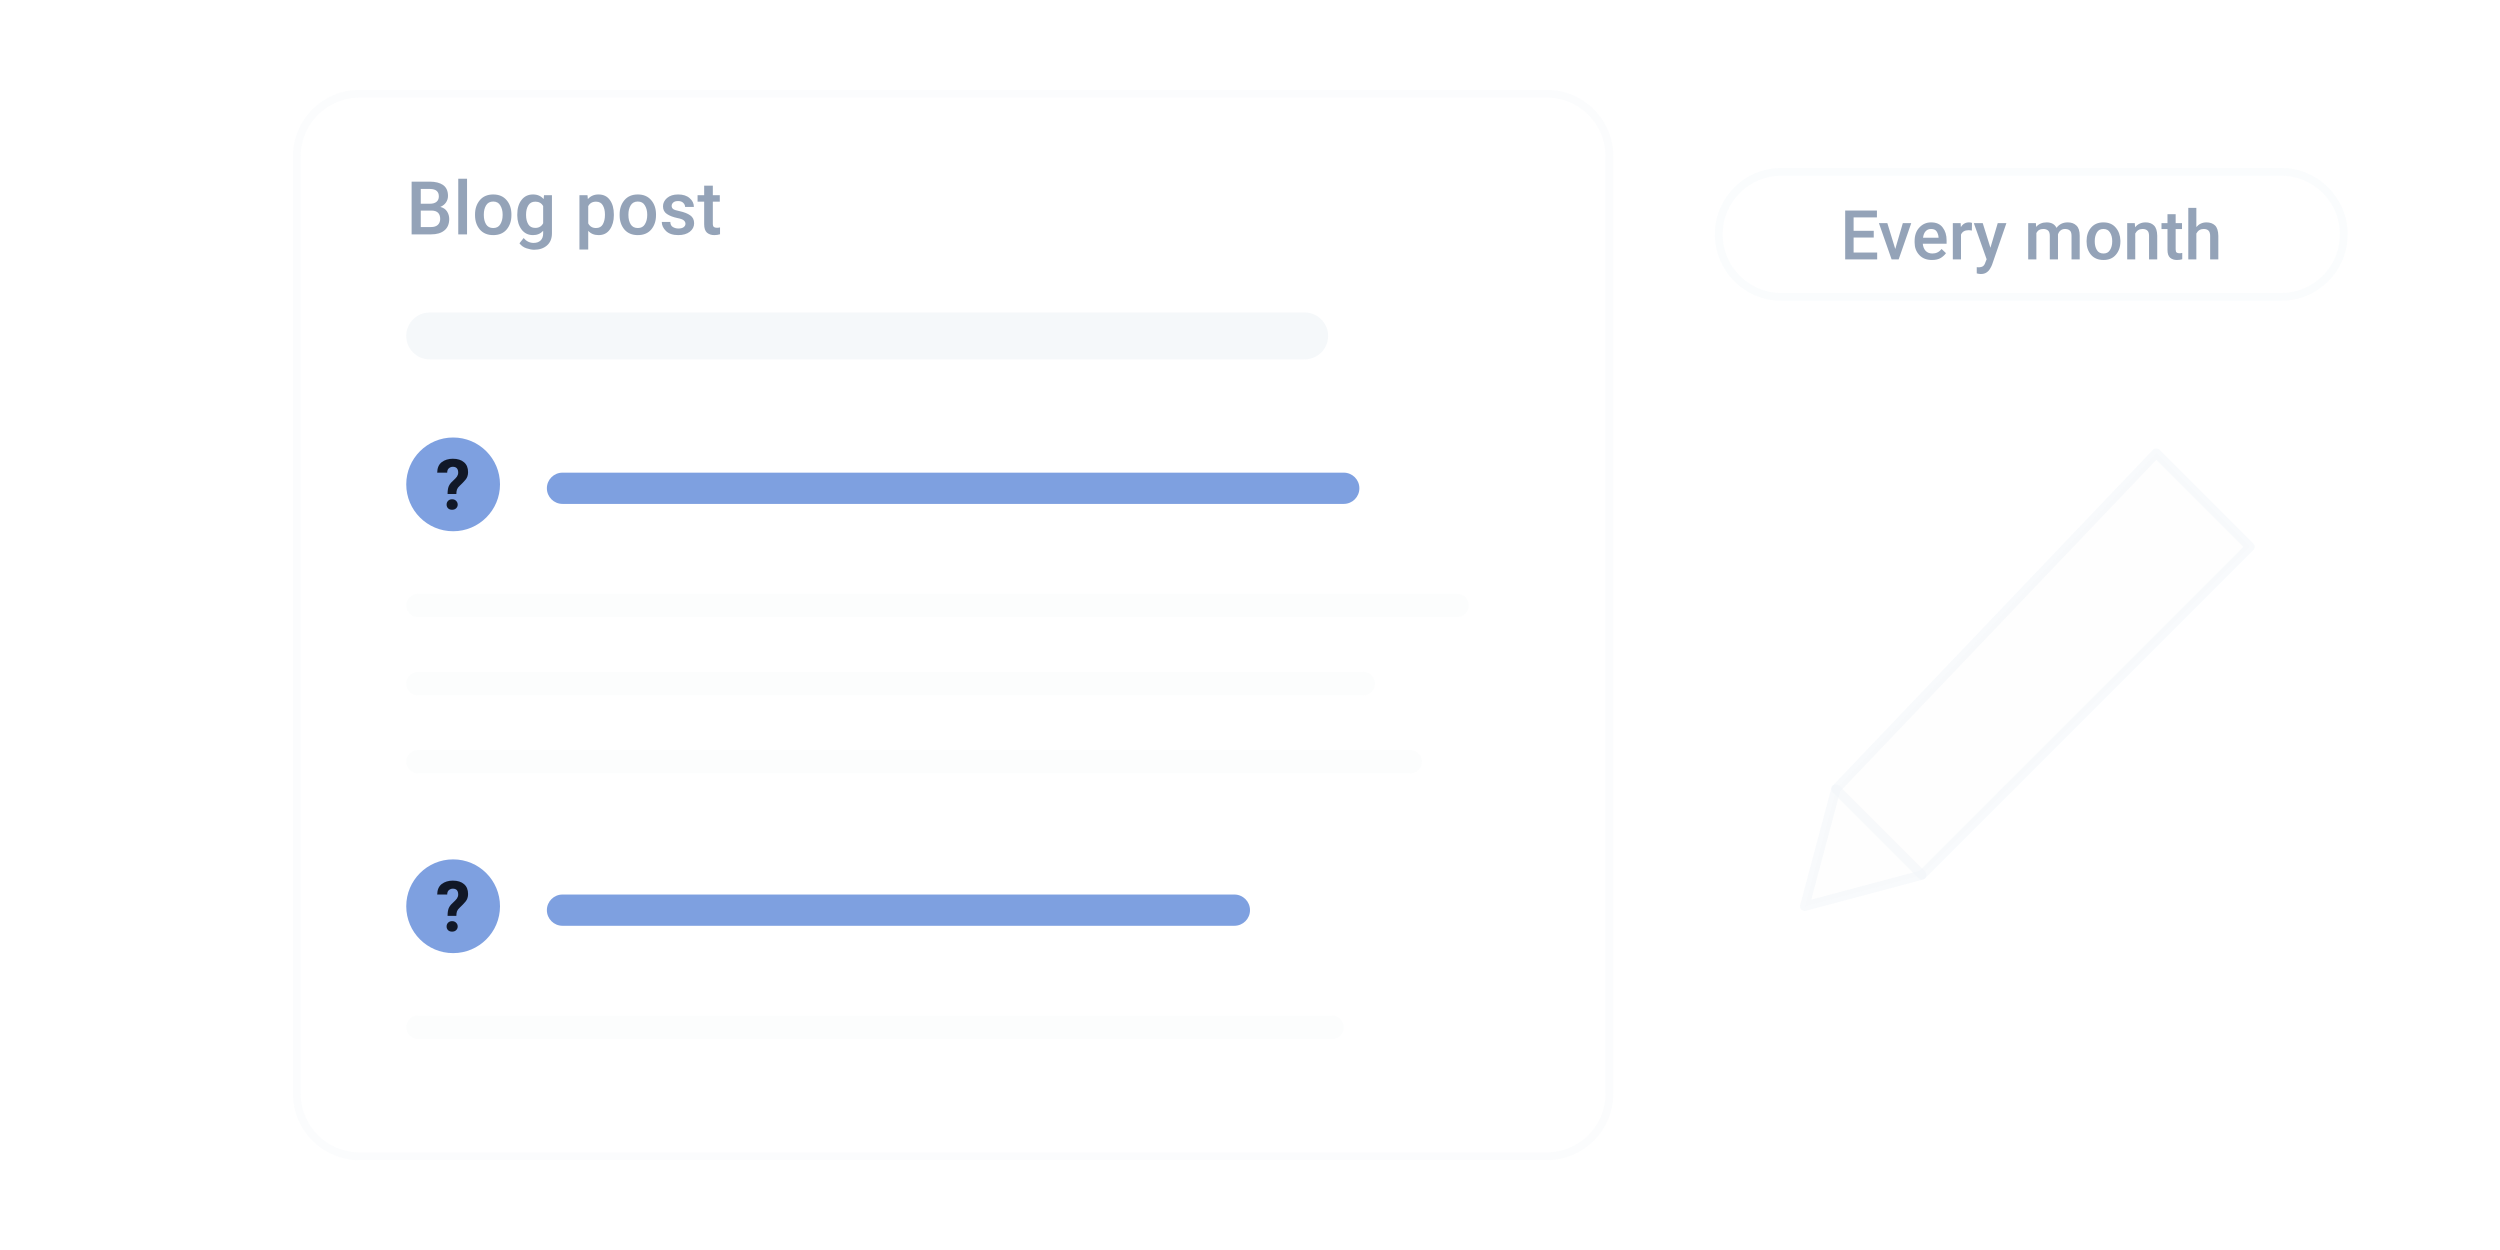
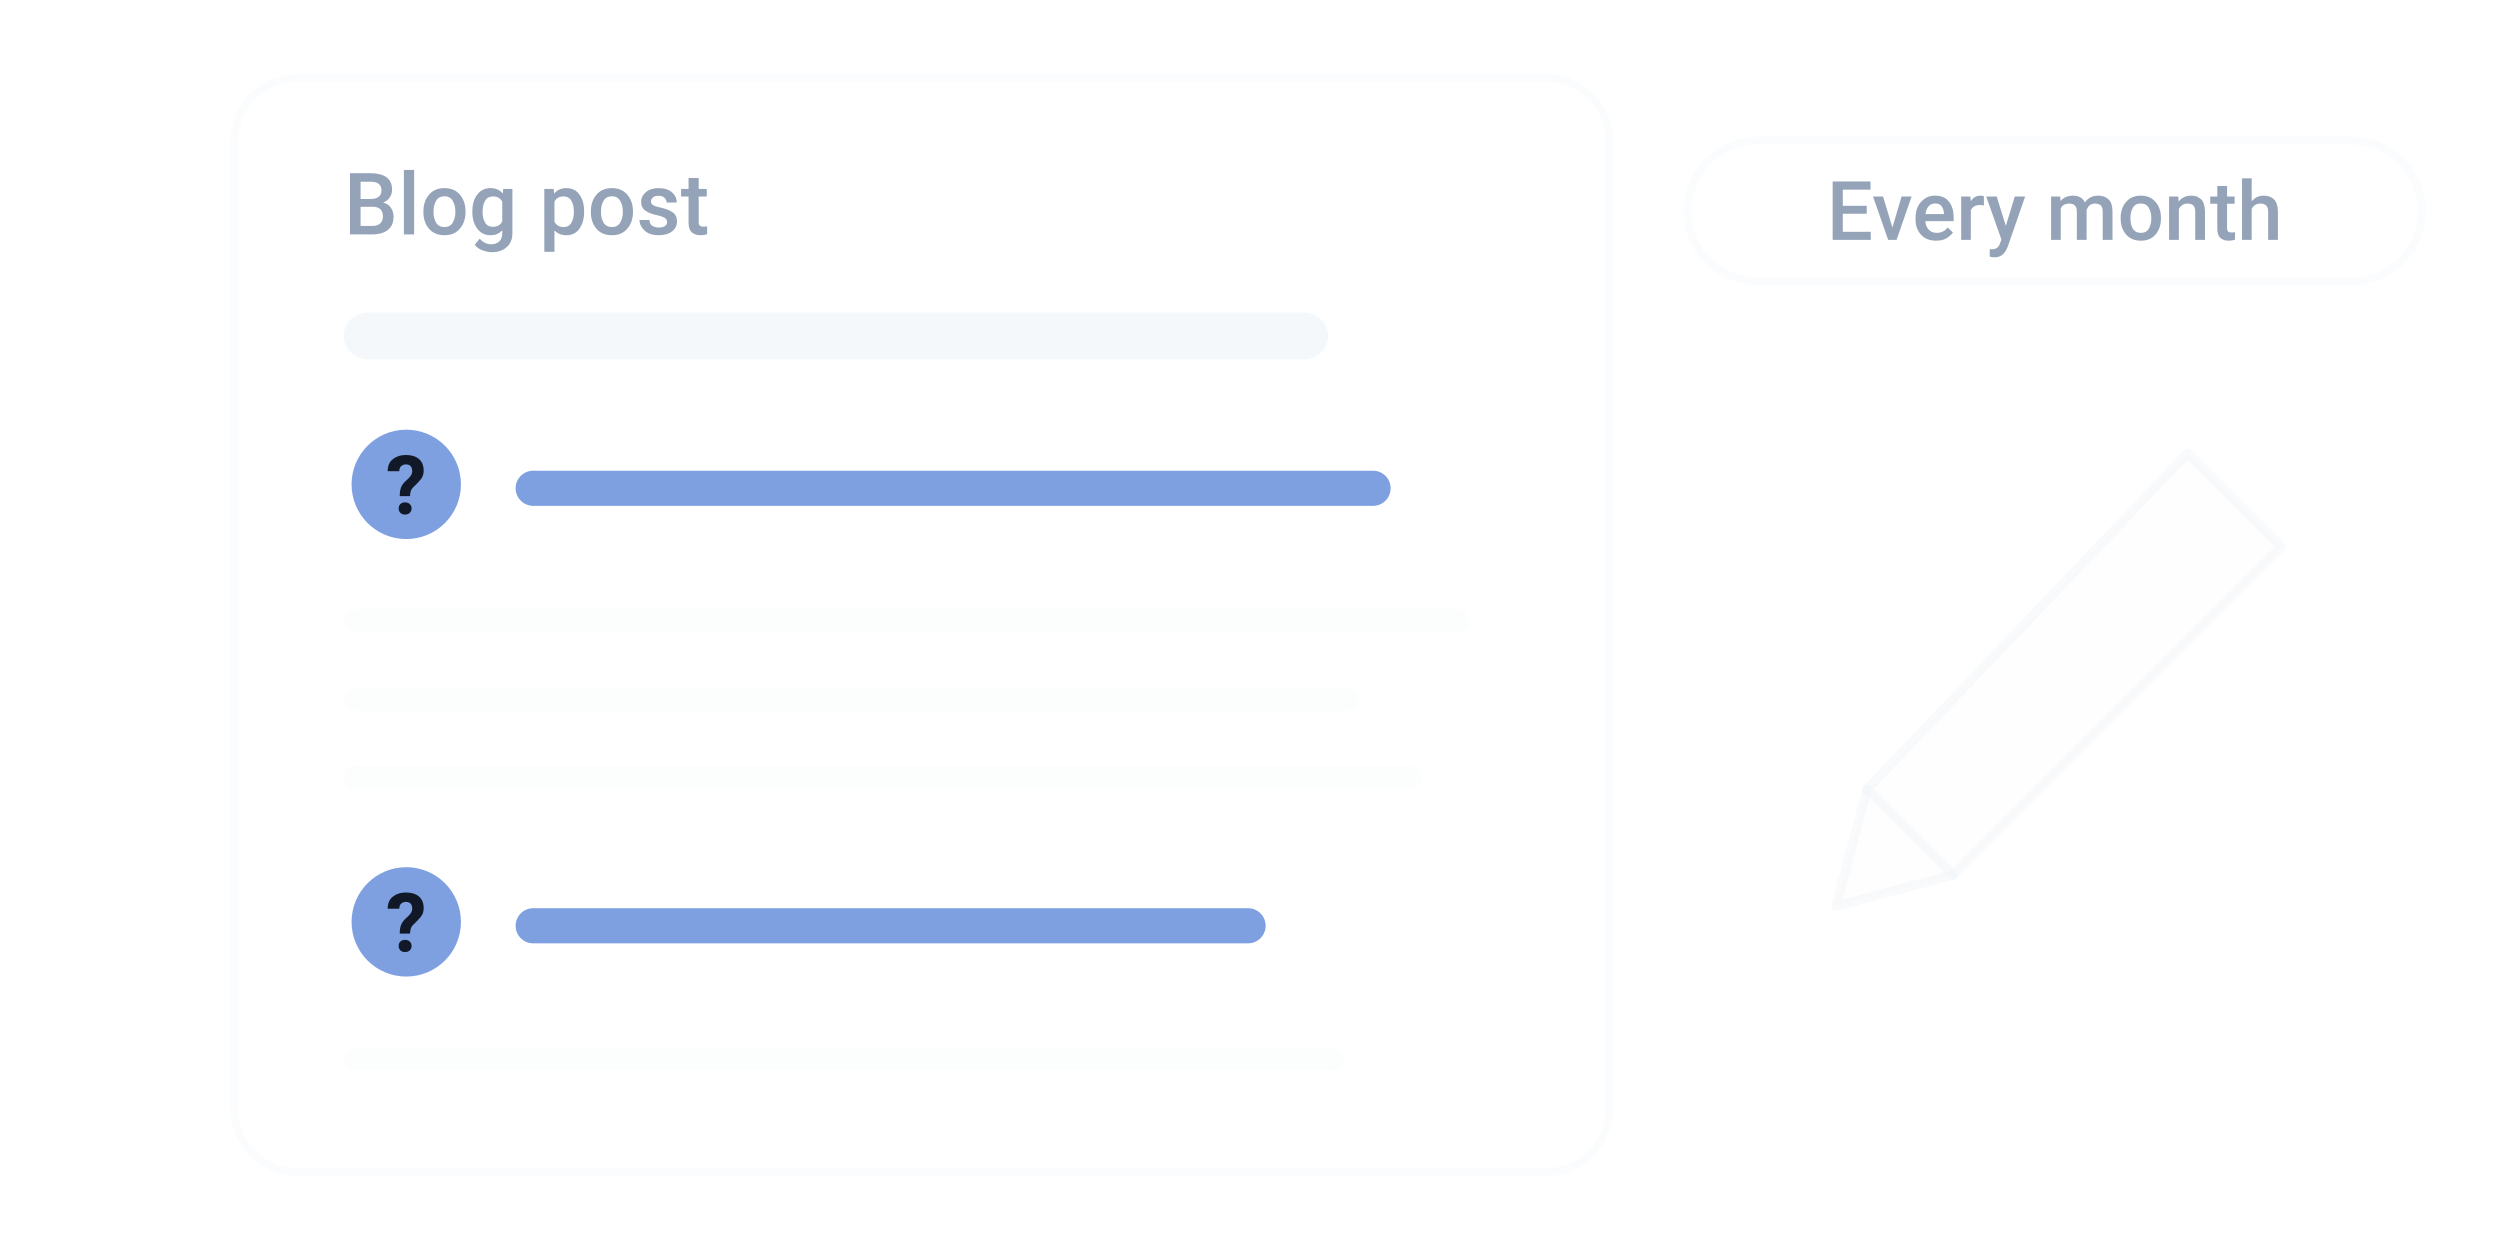
<svg xmlns="http://www.w3.org/2000/svg" width="320" height="160" viewBox="0 0 320 160" fill="none" stroke-linecap="round" stroke-linejoin="round">
-   <rect x="38" y="12" width="168" height="136" rx="8" fill="#f1f5f9" fill-opacity=".05" stroke="#f1f5f9" stroke-opacity=".28" />
-   <text x="52" y="30" font-family="ui-sans-serif, system-ui, -apple-system, 'Segoe UI', Roboto, Helvetica, Arial, sans-serif" font-size="9.5" font-weight="500" fill="#94a3b8" text-anchor="start">Blog post</text>
-   <rect x="52" y="40" width="118" height="6" rx="3" fill="#f1f5f9" fill-opacity="0.7" />
-   <circle cx="58" cy="62" r="6" fill="#7ea0e0" />
-   <text x="58" y="65.2" font-family="ui-sans-serif, system-ui, -apple-system, 'Segoe UI', Roboto, Helvetica, Arial, sans-serif" font-size="9" font-weight="700" fill="#111827" text-anchor="middle">?</text>
-   <rect x="70" y="60.5" width="104" height="4" rx="2" fill="#7ea0e0" />
-   <rect x="52" y="76" width="136" height="3" rx="1.5" fill="#f1f5f9" fill-opacity="0.18" />
-   <rect x="52" y="86" width="124" height="3" rx="1.5" fill="#f1f5f9" fill-opacity="0.18" />
-   <rect x="52" y="96" width="130" height="3" rx="1.5" fill="#f1f5f9" fill-opacity="0.18" />
-   <circle cx="58" cy="116" r="6" fill="#7ea0e0" />
-   <text x="58" y="119.2" font-family="ui-sans-serif, system-ui, -apple-system, 'Segoe UI', Roboto, Helvetica, Arial, sans-serif" font-size="9" font-weight="700" fill="#111827" text-anchor="middle">?</text>
-   <rect x="70" y="114.5" width="90" height="4" rx="2" fill="#7ea0e0" />
-   <rect x="52" y="130" width="120" height="3" rx="1.5" fill="#f1f5f9" fill-opacity="0.18" />
-   <rect x="220" y="22" width="80" height="16" rx="8" stroke="#f1f5f9" stroke-opacity=".35" />
-   <text x="260" y="33.2" font-family="ui-sans-serif, system-ui, -apple-system, 'Segoe UI', Roboto, Helvetica, Arial, sans-serif" font-size="8.8" font-weight="500" fill="#94a3b8" text-anchor="middle">Every month</text>
-   <path d="M276 58 l12 12 -42 42 -15 4 4 -15z" fill="#f1f5f9" fill-opacity=".12" stroke="#f1f5f9" stroke-opacity=".45" stroke-width="1.2" />
-   <path d="M235 101 l11 11" stroke="#f1f5f9" stroke-opacity=".45" stroke-width="1.2" />
+   <rect x="30" y="10" width="176" height="140" rx="8" fill="#f1f5f9" fill-opacity=".05" stroke="#f1f5f9" stroke-opacity=".28" />
+   <text x="44" y="30" font-family="ui-sans-serif, system-ui, -apple-system, 'Segoe UI', Roboto, Helvetica, Arial, sans-serif" font-size="11" font-weight="500" fill="#94a3b8" text-anchor="start">Blog post</text>
+   <rect x="44" y="40" width="126" height="6" rx="3" fill="#f1f5f9" fill-opacity="0.7" />
+   <circle cx="52" cy="62" r="7" fill="#7ea0e0" />
+   <text x="52" y="65.8" font-family="ui-sans-serif, system-ui, -apple-system, 'Segoe UI', Roboto, Helvetica, Arial, sans-serif" font-size="10.5" font-weight="700" fill="#111827" text-anchor="middle">?</text>
+   <rect x="66" y="60.25" width="112" height="4.5" rx="2.25" fill="#7ea0e0" />
+   <rect x="44" y="78" width="144" height="3" rx="1.5" fill="#f1f5f9" fill-opacity="0.18" />
+   <rect x="44" y="88" width="130" height="3" rx="1.5" fill="#f1f5f9" fill-opacity="0.18" />
+   <rect x="44" y="98" width="138" height="3" rx="1.5" fill="#f1f5f9" fill-opacity="0.18" />
+   <circle cx="52" cy="118" r="7" fill="#7ea0e0" />
+   <text x="52" y="121.8" font-family="ui-sans-serif, system-ui, -apple-system, 'Segoe UI', Roboto, Helvetica, Arial, sans-serif" font-size="10.5" font-weight="700" fill="#111827" text-anchor="middle">?</text>
+   <rect x="66" y="116.25" width="96" height="4.5" rx="2.25" fill="#7ea0e0" />
+   <rect x="44" y="134" width="128" height="3" rx="1.5" fill="#f1f5f9" fill-opacity="0.18" />
+   <rect x="216" y="18" width="94" height="18" rx="9" stroke="#f1f5f9" stroke-opacity=".35" />
+   <text x="263" y="30.7" font-family="ui-sans-serif, system-ui, -apple-system, 'Segoe UI', Roboto, Helvetica, Arial, sans-serif" font-size="10.5" font-weight="500" fill="#94a3b8" text-anchor="middle">Every month</text>
+   <path d="M280 58 l12 12 -42 42 -15 4 4 -15z" fill="#f1f5f9" fill-opacity=".12" stroke="#f1f5f9" stroke-opacity=".45" stroke-width="1.2" />
+   <path d="M239 101 l11 11" stroke="#f1f5f9" stroke-opacity=".45" stroke-width="1.2" />
</svg>
